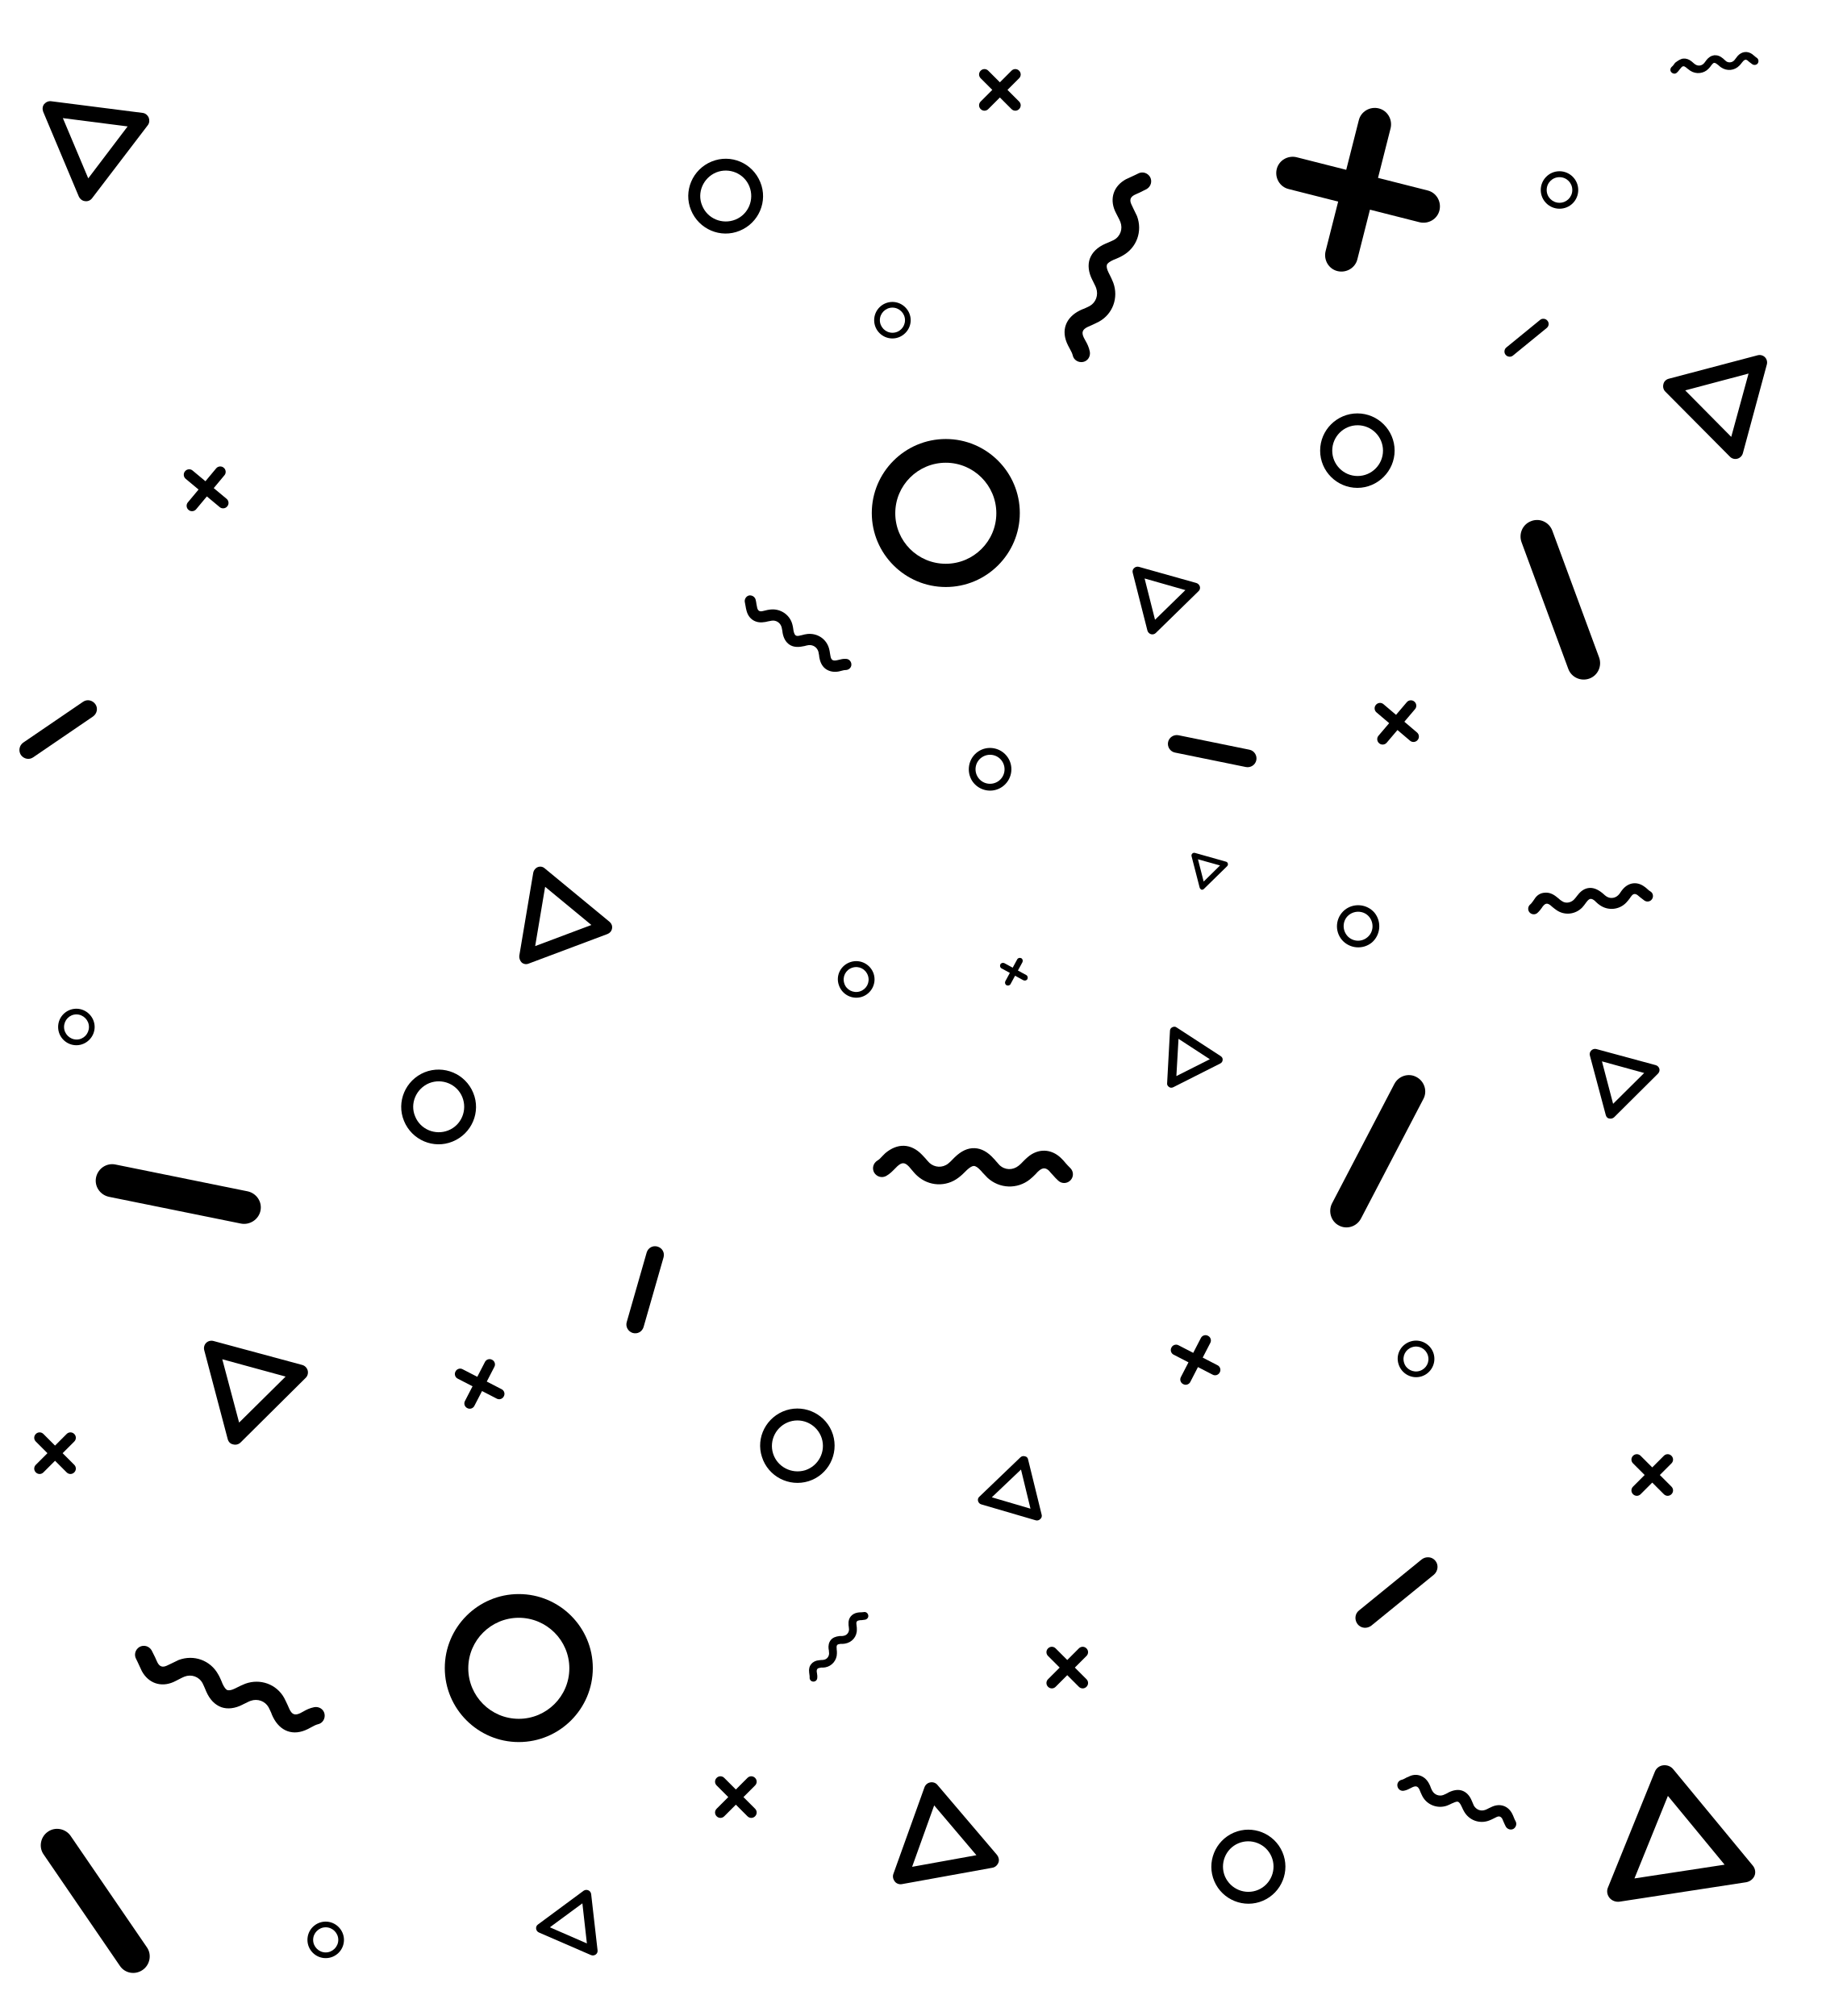
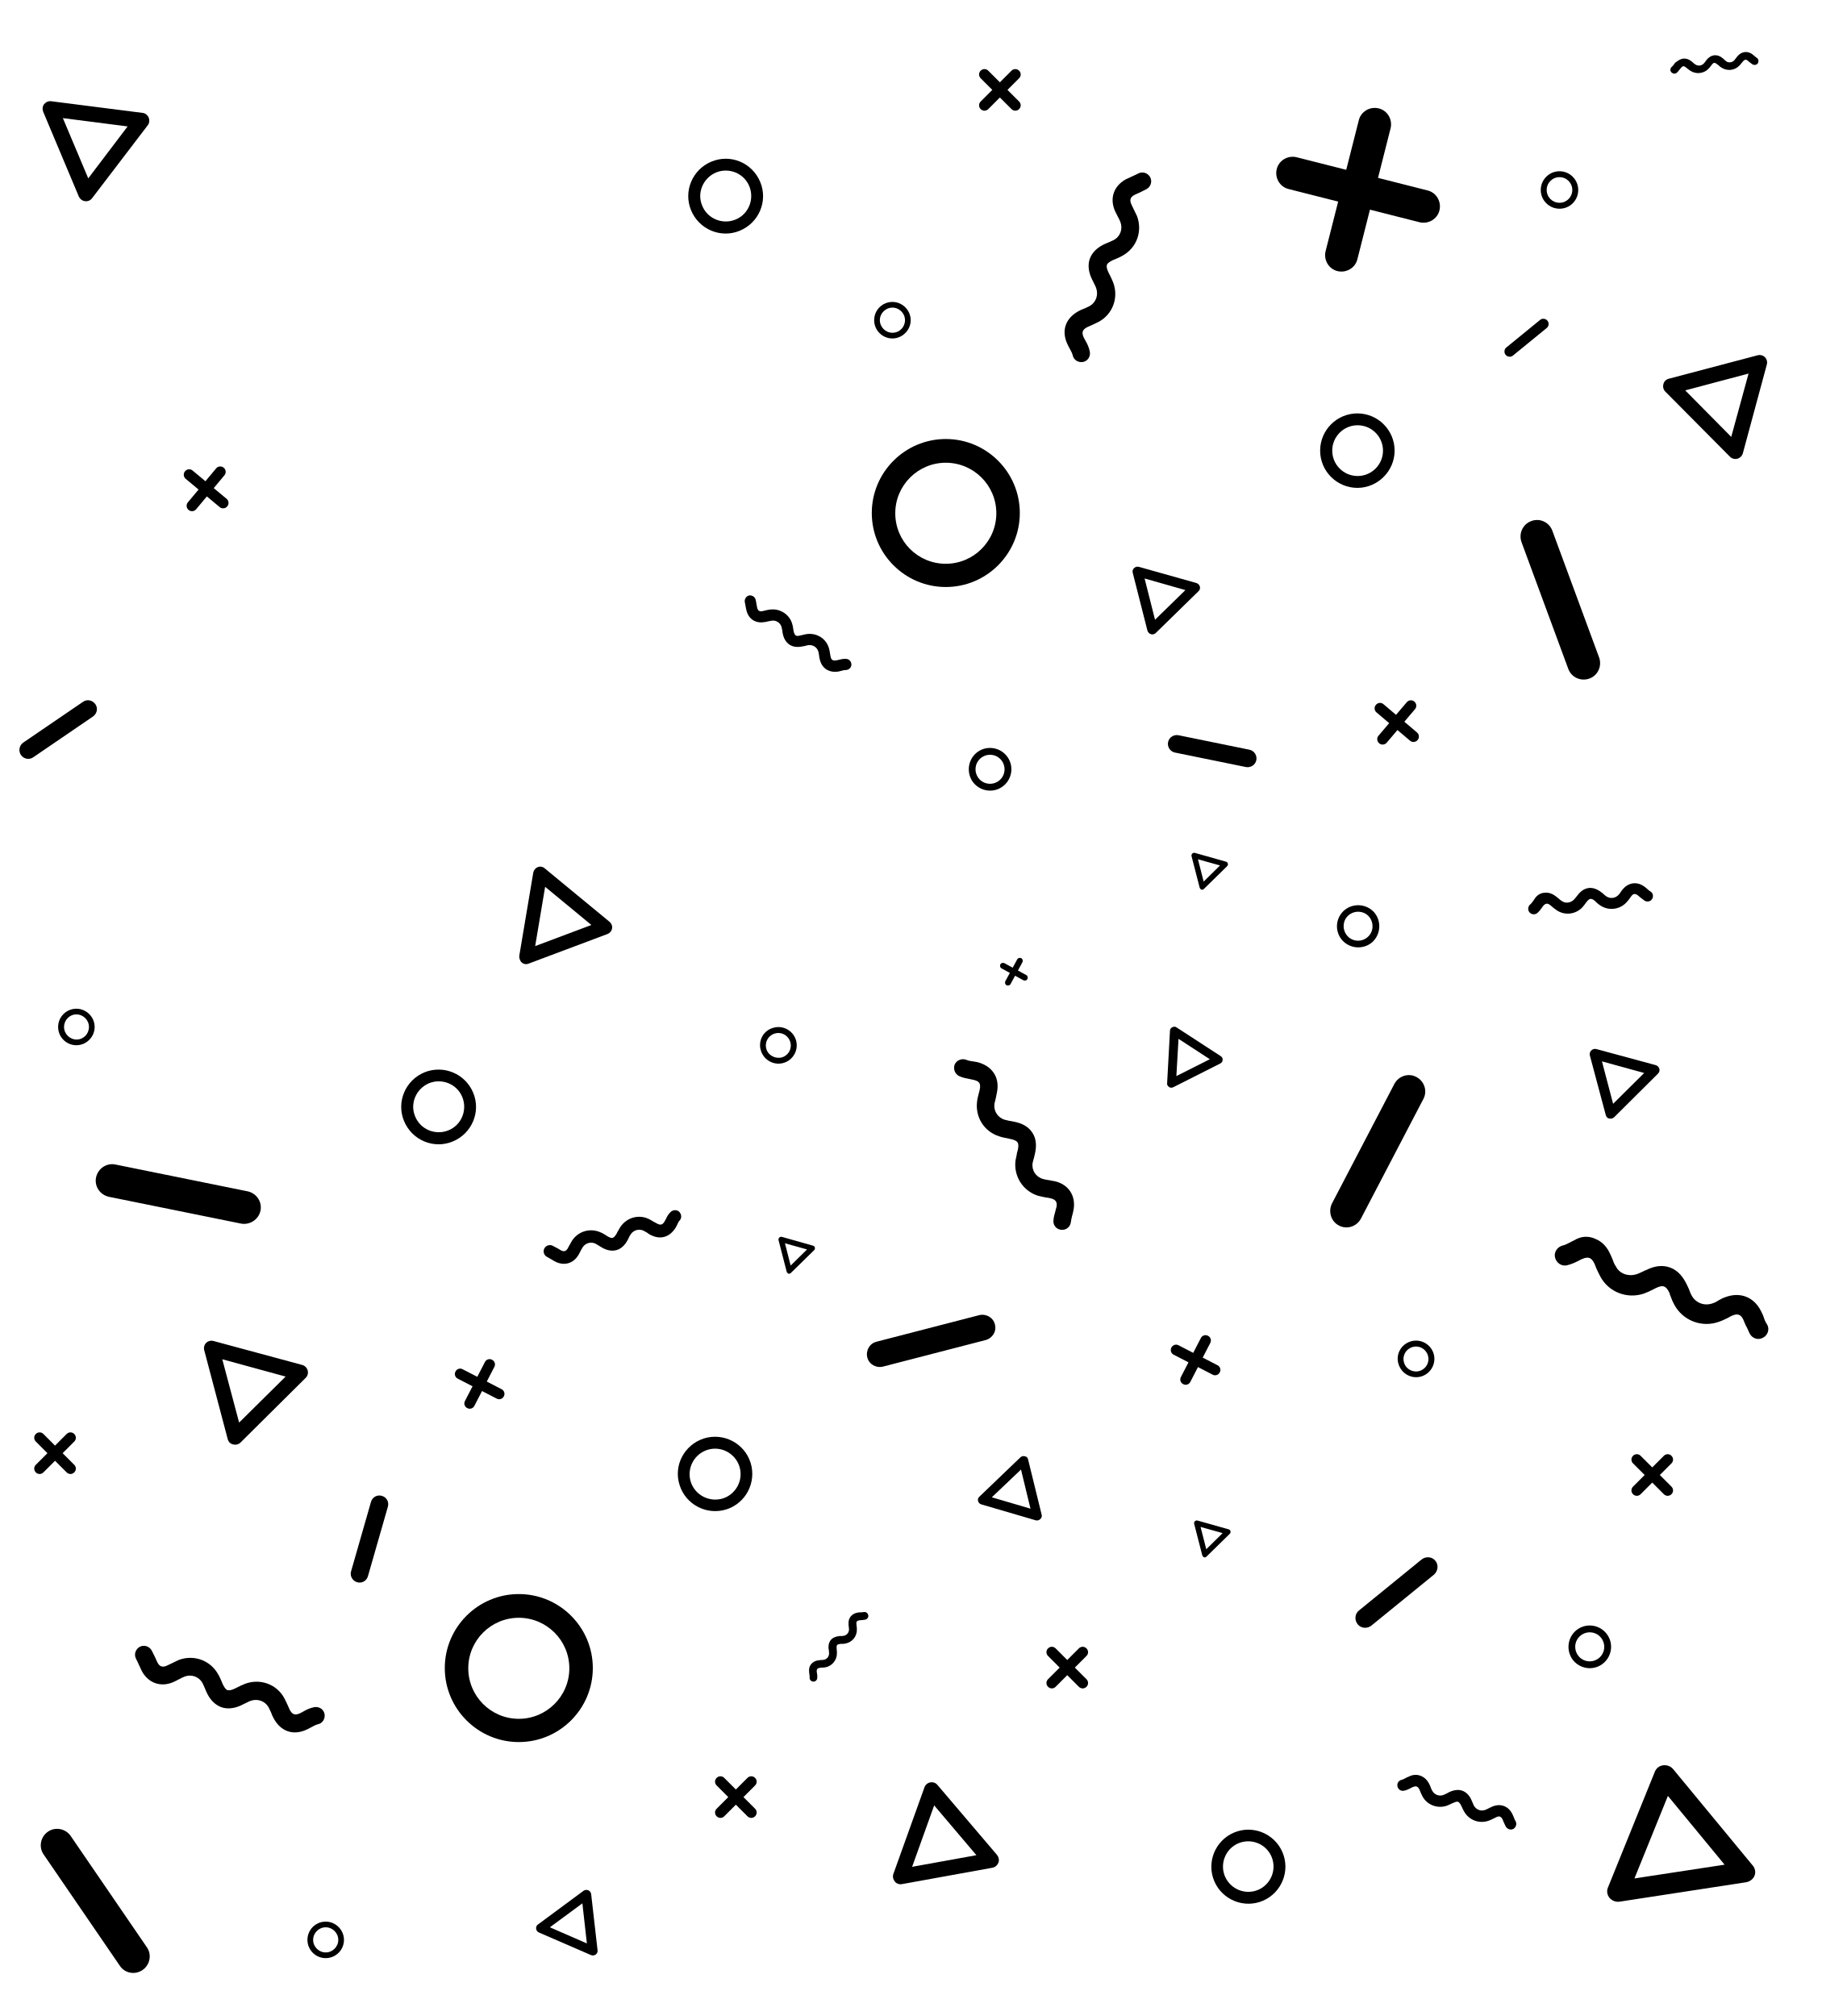
<svg xmlns="http://www.w3.org/2000/svg" version="1.1" id="Layer_1" x="0px" y="0px" viewBox="0 0 768 850" style="enable-background:new 0 0 768 850;" xml:space="preserve">
  <path d="M604.5,663.9l-26.4,21.5c-1.8,1.4-4.4,1.2-5.8-0.6l0,0c-1.4-1.8-1.2-4.4,0.6-5.8l26.4-21.5c1.8-1.4,4.4-1.2,5.8,0.6l0,0  C606.5,659.8,606.2,662.4,604.5,663.9z" />
  <path d="M736.1,793.6l-53.4,8.2c-1.6,0.2-3.2-0.4-4.2-1.6c-1-1.2-1.3-2.9-0.7-4.3l19.8-48.9c0.6-1.5,1.9-2.5,3.5-2.7  s3.2,0.4,4.2,1.6l33.6,40.7c1,1.2,1.3,2.9,0.7,4.3C739,792.3,737.7,793.3,736.1,793.6z M689,792l38-5.8l-23.9-29L689,792z" />
  <path d="M218.7,734.5c-17.2,0-31.2-14-31.2-31.2s14-31.2,31.2-31.2s31.2,14,31.2,31.2S235.9,734.5,218.7,734.5z M218.7,682.1  c-11.7,0-21.3,9.5-21.3,21.3c0,11.7,9.5,21.3,21.3,21.3c11.7,0,21.3-9.5,21.3-21.3S230.4,682.1,218.7,682.1z" />
  <path d="M577.5,88.4l20.9,5.3c3.7,0.9,7.5-1.3,8.4-5l0,0c0.9-3.7-1.3-7.5-5-8.4L580.9,75l5.3-20.9c0.9-3.7-1.3-7.5-5-8.4l0,0  c-3.7-0.9-7.5,1.3-8.4,5l-5.3,20.9l-20.9-5.3c-3.7-0.9-7.5,1.3-8.4,5l0,0c-0.9,3.7,1.3,7.5,5,8.4l20.9,5.3l-5.3,20.9  c-0.9,3.7,1.3,7.5,5,8.4l0,0c3.7,0.9,7.5-1.3,8.4-5L577.5,88.4z" />
  <g id="_x32_OyNwC.tif">
    <g>
      <path d="M121.2,729.9c-2.5-0.9-4.6-2.9-6.1-5.9c-0.3-0.6-0.6-1.3-0.8-1.9c-0.4-0.8-0.7-1.6-1.1-2.3c-1.5-2.6-4.6-3.7-7.5-2.7    c-0.9,0.3-1.7,0.8-2.6,1.2c-0.3,0.1-0.6,0.3-0.8,0.4c-3.3,1.7-6.4,2-9,1.1c-2.7-1-4.9-3.2-6.4-6.7c-0.2-0.4-0.3-0.8-0.5-1.2    c-0.3-0.8-0.7-1.5-1-2.2c-1.5-2.8-4.7-3.9-7.6-2.8c-0.8,0.3-1.5,0.7-2.3,1.1c-0.8,0.4-1.5,0.8-2.4,1.2c-5.3,2.3-10.5,0.5-13.3-4.6    c-0.5-1-0.9-1.9-1.3-2.8c-0.4-0.8-0.7-1.6-1.1-2.3c-1-1.8-0.4-4,1.4-5.1c1.8-1,4-0.4,5.1,1.4c0.6,1.1,1,2.1,1.5,3    c0.3,0.8,0.7,1.5,1,2.2c0.9,1.7,2.1,2.1,3.9,1.3c0.6-0.3,1.3-0.6,1.9-0.9c1-0.5,2-1,3.1-1.5c6.4-2.4,13.4,0.1,16.7,6.1    c0.6,1,1,2,1.4,2.9c0.1,0.3,0.3,0.7,0.4,1c0.7,1.5,1.4,2.5,2.1,2.7l0,0c0.7,0.2,1.8,0,3.2-0.7c0.3-0.1,0.5-0.3,0.8-0.4    c1-0.5,2.2-1.1,3.5-1.6c6.3-2.3,13.2,0.2,16.4,6c0.6,1.1,1,2.1,1.5,3.1c0.2,0.5,0.5,1.1,0.7,1.6c1.1,2.3,2.3,2.8,4.6,1.7    c0.4-0.2,0.8-0.4,1.3-0.7c1.2-0.7,2.6-1.4,4.5-1.8c2-0.4,4,0.8,4.4,2.8s-0.8,4-2.8,4.4c-0.8,0.2-1.6,0.6-2.5,1.1    c-0.5,0.3-1.1,0.6-1.7,0.9C126.6,730.6,123.7,730.8,121.2,729.9z" />
    </g>
  </g>
  <path d="M96,606.8l-9.9-37.5c-0.3-1.1,0-2.3,0.8-3.1s2-1.1,3.1-0.8l37.4,10.1c1.1,0.3,2,1.2,2.3,2.3s0,2.3-0.8,3.1l-27.5,27.3  c-0.8,0.8-2,1.1-3.1,0.8C97.1,608.8,96.3,607.9,96,606.8z M93.7,573.1l7.1,26.7l19.6-19.4L93.7,573.1z" />
  <path d="M313.4,757.7l4.9-4.9c0.9-0.9,0.9-2.3,0-3.2l0,0c-0.9-0.9-2.3-0.9-3.2,0l-4.9,4.9l-4.9-4.9c-0.9-0.9-2.3-0.9-3.2,0l0,0  c-0.9,0.9-0.9,2.3,0,3.2l4.9,4.9l-4.9,4.9c-0.9,0.9-0.9,2.3,0,3.2l0,0c0.9,0.9,2.3,0.9,3.2,0l4.9-4.9l4.9,4.9c0.9,0.9,2.3,0.9,3.2,0  l0,0c0.9-0.9,0.9-2.3,0-3.2L313.4,757.7z" />
  <g id="_x32_OyNwC.tif_1_">
    <g>
      <path d="M348.3,282.2c-1.4-0.9-2.4-2.5-2.8-4.5c-0.1-0.4-0.2-0.9-0.2-1.3c-0.1-0.6-0.2-1.1-0.3-1.6c-0.5-1.8-2.2-3-4.1-2.8    c-0.6,0.1-1.2,0.2-1.8,0.4c-0.2,0-0.4,0.1-0.6,0.1c-2.3,0.5-4.2,0.3-5.7-0.7s-2.5-2.7-2.9-5c0-0.3-0.1-0.5-0.1-0.8    c-0.1-0.5-0.2-1-0.3-1.5c-0.5-1.9-2.3-3.1-4.2-2.8c-0.5,0.1-1,0.2-1.6,0.3c-0.5,0.1-1.1,0.3-1.6,0.3c-3.6,0.6-6.5-1.3-7.4-4.8    c-0.2-0.7-0.3-1.3-0.4-1.9s-0.2-1.1-0.3-1.6c-0.3-1.2,0.4-2.5,1.6-2.9c1.2-0.3,2.5,0.4,2.9,1.6c0.2,0.7,0.3,1.4,0.4,2.1    c0.1,0.5,0.2,1,0.3,1.5c0.3,1.2,1,1.6,2.1,1.4c0.4-0.1,0.9-0.2,1.3-0.3c0.7-0.2,1.3-0.3,2.1-0.4c4.2-0.5,8.2,2.1,9.3,6.2    c0.2,0.7,0.3,1.3,0.4,2c0,0.2,0.1,0.5,0.1,0.7c0.2,1,0.5,1.7,0.9,2l0,0c0.4,0.3,1.1,0.3,2.1,0c0.2,0,0.4-0.1,0.5-0.1    c0.7-0.2,1.5-0.4,2.4-0.5c4.2-0.4,8,2.1,9.1,6.2c0.2,0.7,0.3,1.4,0.4,2.1c0.1,0.4,0.1,0.7,0.2,1.1c0.3,1.6,1,2,2.6,1.7    c0.3-0.1,0.6-0.1,0.9-0.2c0.9-0.2,1.8-0.5,3-0.4c1.3,0,2.3,1.1,2.3,2.4s-1.1,2.3-2.4,2.3c-0.5,0-1,0.1-1.7,0.3    c-0.4,0.1-0.7,0.2-1.2,0.3C351.5,283.5,349.7,283.1,348.3,282.2z" />
    </g>
  </g>
  <path d="M101.6,515.9l-55.7-11.3c-3.7-0.8-6.2-4.4-5.4-8.2l0,0c0.8-3.7,4.4-6.2,8.2-5.4l55.7,11.3c3.7,0.8,6.2,4.4,5.4,8.2l0,0  C109,514.2,105.3,516.6,101.6,515.9z" />
  <path d="M676.9,470.1l-6.7-25.1c-0.2-0.7,0-1.5,0.6-2.1c0.5-0.5,1.3-0.8,2.1-0.6l25.1,6.8c0.7,0.2,1.3,0.8,1.5,1.5s0,1.5-0.6,2.1  L680.5,471c-0.5,0.5-1.3,0.8-2.1,0.6C677.6,471.5,677.1,470.9,676.9,470.1z M675.3,447.5l4.7,17.9l13.1-13L675.3,447.5z" />
  <path d="M26.4,612.7l4.9-4.9c0.9-0.9,0.9-2.3,0-3.2l0,0c-0.9-0.9-2.3-0.9-3.2,0l-4.9,4.9l-4.9-4.9c-0.9-0.9-2.3-0.9-3.2,0l0,0  c-0.9,0.9-0.9,2.3,0,3.2l4.9,4.9l-4.9,4.9c-0.9,0.9-0.9,2.3,0,3.2l0,0c0.9,0.9,2.3,0.9,3.2,0l4.9-4.9l4.9,4.9c0.9,0.9,2.3,0.9,3.2,0  l0,0c0.9-0.9,0.9-2.3,0-3.2L26.4,612.7z" />
  <path d="M137.3,825.6c-4.3,0-7.7-3.5-7.7-7.7c0-4.3,3.5-7.7,7.7-7.7s7.7,3.5,7.7,7.7C145,822.2,141.5,825.6,137.3,825.6z   M137.3,812.6c-2.9,0-5.3,2.4-5.3,5.3s2.4,5.3,5.3,5.3c2.9,0,5.3-2.4,5.3-5.3S140.2,812.6,137.3,812.6z" />
  <path d="M50.5,828.8l-32.1-46.9c-2.2-3.1-1.3-7.5,1.8-9.6l0,0c3.1-2.2,7.5-1.3,9.6,1.8L61.9,821c2.2,3.1,1.3,7.5-1.8,9.6l0,0  C56.9,832.8,52.6,832,50.5,828.8z" />
  <path d="M21.7,42.7l38.4,4.9c1.1,0.1,2.1,0.9,2.6,2c0.4,1.1,0.3,2.3-0.4,3.2L38.8,83.6c-0.7,0.9-1.8,1.4-3,1.2  c-1.1-0.1-2.1-0.9-2.6-2l-15-35.7c-0.4-1.1-0.3-2.3,0.4-3.2C19.4,43,20.5,42.5,21.7,42.7z M53.8,53.3l-27.3-3.5l10.7,25.4L53.8,53.3  z" />
  <g id="_x32_OyNwC.tif_2_">
    <g>
      <path d="M449.3,137c0.9-2.5,2.9-4.6,5.9-6.1c0.6-0.3,1.3-0.6,1.9-0.8c0.8-0.4,1.6-0.7,2.3-1.1c2.6-1.5,3.7-4.6,2.7-7.5    c-0.3-0.9-0.8-1.7-1.2-2.6c-0.1-0.3-0.3-0.6-0.4-0.8c-1.7-3.3-2-6.4-1.1-9c1-2.7,3.2-4.9,6.7-6.4c0.4-0.2,0.8-0.3,1.2-0.5    c0.8-0.3,1.5-0.7,2.2-1c2.8-1.5,3.9-4.7,2.8-7.6c-0.3-0.8-0.7-1.5-1.1-2.3s-0.8-1.5-1.2-2.4c-2.3-5.3-0.5-10.5,4.6-13.3    c1-0.5,1.9-0.9,2.8-1.3c0.8-0.4,1.6-0.7,2.3-1.1c1.8-1,4-0.4,5.1,1.4c1,1.8,0.4,4-1.4,5.1c-1.1,0.6-2.1,1-3,1.5    c-0.8,0.3-1.5,0.7-2.2,1c-1.7,0.9-2.1,2.1-1.3,3.9c0.3,0.6,0.6,1.3,0.9,1.9c0.5,1,1,2,1.5,3.1c2.4,6.4-0.1,13.4-6.1,16.7    c-1,0.6-2,1-2.9,1.4c-0.3,0.1-0.7,0.3-1,0.4c-1.5,0.7-2.5,1.4-2.7,2.1l0,0c-0.2,0.7,0,1.8,0.7,3.2c0.1,0.3,0.3,0.5,0.4,0.8    c0.5,1,1.1,2.2,1.6,3.5c2.3,6.3-0.2,13.2-6,16.4c-1.1,0.6-2.1,1-3.1,1.5c-0.5,0.2-1.1,0.5-1.6,0.7c-2.3,1.1-2.8,2.3-1.7,4.6    c0.2,0.4,0.4,0.8,0.7,1.3c0.7,1.2,1.4,2.6,1.8,4.5c0.4,2-0.8,4-2.8,4.4s-4-0.8-4.4-2.8c-0.2-0.8-0.6-1.6-1.1-2.5    c-0.3-0.5-0.6-1.1-0.9-1.7C448.6,142.4,448.4,139.5,449.3,137z" />
    </g>
  </g>
  <path d="M703.4,159.7l37.5-9.9c1.1-0.3,2.3,0,3.1,0.8s1.1,2,0.8,3.1l-10.1,37.4c-0.3,1.1-1.2,2-2.3,2.3s-2.3,0-3.1-0.8L702,165.1  c-0.8-0.8-1.1-2-0.8-3.1C701.4,160.9,702.3,160,703.4,159.7z M737.1,157.5l-26.7,7.1l19.4,19.6L737.1,157.5z" />
  <path d="M696.5,625.1l4.9,4.9c0.9,0.9,2.3,0.9,3.2,0l0,0c0.9-0.9,0.9-2.3,0-3.2l-4.9-4.9l4.9-4.9c0.9-0.9,0.9-2.3,0-3.2l0,0  c-0.9-0.9-2.3-0.9-3.2,0l-4.9,4.9l-4.9-4.9c-0.9-0.9-2.3-0.9-3.2,0l0,0c-0.9,0.9-0.9,2.3,0,3.2l4.9,4.9l-4.9,4.9  c-0.9,0.9-0.9,2.3,0,3.2l0,0c0.9,0.9,2.3,0.9,3.2,0L696.5,625.1z" />
  <path d="M556.5,190c0-8.7,7.1-15.7,15.7-15.7c8.7,0,15.7,7.1,15.7,15.7s-7.1,15.7-15.7,15.7S556.5,198.7,556.5,190z M583,190  c0-5.9-4.8-10.7-10.7-10.7s-10.7,4.8-10.7,10.7s4.8,10.7,10.7,10.7S583,195.9,583,190z" />
  <path d="M421.5,41.1l4.9,4.9c0.9,0.9,2.3,0.9,3.2,0l0,0c0.9-0.9,0.9-2.3,0-3.2l-4.9-4.9l4.9-4.9c0.9-0.9,0.9-2.3,0-3.2l0,0  c-0.9-0.9-2.3-0.9-3.2,0l-4.9,4.9l-4.9-4.9c-0.9-0.9-2.3-0.9-3.2,0l0,0c-0.9,0.9-0.9,2.3,0,3.2l4.9,4.9l-4.9,4.9  c-0.9,0.9-0.9,2.3,0,3.2l0,0c0.9,0.9,2.3,0.9,3.2,0L421.5,41.1z" />
  <path d="M368.5,135c0-4.3,3.5-7.7,7.7-7.7s7.7,3.5,7.7,7.7s-3.5,7.7-7.7,7.7S368.5,139.3,368.5,135z M381.5,135  c0-2.9-2.4-5.3-5.3-5.3s-5.3,2.4-5.3,5.3c0,2.9,2.4,5.3,5.3,5.3C379.2,140.3,381.5,137.9,381.5,135z" />
  <path d="M654.4,223.8l19.7,53.4c1.3,3.6-0.5,7.6-4.1,8.9l0,0c-3.6,1.3-7.6-0.5-8.9-4.1l-19.7-53.4c-1.3-3.6,0.5-7.6,4.1-8.9l0,0  C649.1,218.3,653.1,220.2,654.4,223.8z" />
  <g id="_x32_OyNwC.tif_3_">
    <g>
      <path d="M651.1,376.4c1.7-0.2,3.4,0.4,5,1.7c0.4,0.3,0.7,0.6,1,0.8c0.4,0.4,0.8,0.7,1.3,1c1.5,1.1,3.6,0.8,5-0.5    c0.4-0.4,0.8-0.9,1.2-1.4c0.1-0.2,0.2-0.3,0.4-0.5c1.4-1.9,3-2.9,4.8-3.1s3.6,0.5,5.5,2c0.2,0.2,0.4,0.3,0.6,0.5    c0.4,0.4,0.8,0.7,1.2,1c1.6,1.1,3.7,0.9,5.1-0.5c0.4-0.4,0.7-0.8,1-1.3c0.3-0.4,0.6-0.9,1-1.3c2.4-2.7,5.8-3.2,8.8-1.1    c0.6,0.4,1.1,0.8,1.5,1.2c0.4,0.4,0.8,0.7,1.3,1c1.1,0.7,1.3,2.2,0.6,3.2c-0.7,1.1-2.2,1.3-3.2,0.6c-0.6-0.4-1.1-0.9-1.7-1.3    c-0.4-0.3-0.8-0.7-1.2-1c-1-0.7-1.8-0.6-2.5,0.3c-0.3,0.3-0.5,0.7-0.8,1.1c-0.4,0.5-0.8,1.1-1.4,1.7c-2.9,3.1-7.6,3.6-11.1,1.2    c-0.6-0.4-1.1-0.8-1.6-1.3c-0.2-0.2-0.4-0.3-0.5-0.5c-0.8-0.7-1.5-1-2-0.9l0,0c-0.5,0.1-1,0.5-1.6,1.3c-0.1,0.1-0.2,0.3-0.3,0.4    c-0.4,0.6-0.9,1.2-1.5,1.9c-2.9,3-7.5,3.5-10.9,1.1c-0.6-0.4-1.2-0.9-1.7-1.3c-0.3-0.2-0.5-0.5-0.8-0.7c-1.3-1-2.1-0.9-3.1,0.3    c-0.2,0.2-0.4,0.5-0.5,0.7c-0.5,0.7-1.1,1.5-2,2.3c-1,0.8-2.5,0.6-3.3-0.4s-0.6-2.5,0.4-3.3c0.4-0.3,0.7-0.8,1.1-1.3    c0.2-0.3,0.4-0.6,0.7-1C647.9,377.4,649.4,376.5,651.1,376.4z" />
    </g>
  </g>
  <path d="M505.2,249.3l-18,17.6c-0.5,0.5-1.3,0.7-2,0.5s-1.3-0.8-1.5-1.5l-6.2-24.4c-0.2-0.7,0-1.5,0.6-2c0.5-0.5,1.3-0.7,2-0.5  l24.2,6.8c0.7,0.2,1.3,0.8,1.5,1.5C506,248,505.8,248.8,505.2,249.3z M486.9,261.3l12.8-12.5l-17.2-4.9L486.9,261.3z" />
  <path d="M446.7,703.1l-4.9,4.9c-0.9,0.9-0.9,2.3,0,3.2l0,0c0.9,0.9,2.3,0.9,3.2,0l4.9-4.9l4.9,4.9c0.9,0.9,2.3,0.9,3.2,0l0,0  c0.9-0.9,0.9-2.3,0-3.2l-4.9-4.9l4.9-4.9c0.9-0.9,0.9-2.3,0-3.2l0,0c-0.9-0.9-2.3-0.9-3.2,0l-4.9,4.9L445,695  c-0.9-0.9-2.3-0.9-3.2,0l0,0c-0.9,0.9-0.9,2.3,0,3.2L446.7,703.1z" />
  <path d="M398.7,247.5c-17.2,0-31.2-14-31.2-31.2s14-31.2,31.2-31.2s31.2,14,31.2,31.2S415.9,247.5,398.7,247.5z M398.7,195.1  c-11.7,0-21.3,9.5-21.3,21.3s9.5,21.3,21.3,21.3c11.7,0,21.3-9.5,21.3-21.3S410.4,195.1,398.7,195.1z" />
  <path d="M218.9,403l5.9-35.1c0.2-1,0.9-1.9,1.9-2.3s2.1-0.2,2.9,0.5l27.4,22.6c0.8,0.7,1.2,1.7,1,2.8s-0.9,1.9-1.9,2.3l-33.3,12.5  c-1,0.4-2.1,0.2-2.9-0.5C219.2,405.1,218.8,404,218.9,403z M229.8,373.9l-4.2,25l23.7-8.9L229.8,373.9z" />
  <path d="M24.5,433c0-4.3,3.5-7.7,7.7-7.7s7.7,3.5,7.7,7.7s-3.5,7.7-7.7,7.7S24.5,437.3,24.5,433z M37.5,433c0-2.9-2.4-5.3-5.3-5.3  S27,430.1,27,433s2.4,5.3,5.3,5.3S37.5,435.9,37.5,433z" />
  <g id="_x32_OyNwC.tif_4_">
    <g>
      <path d="M598.8,748.7c1.6,0.6,2.9,1.8,3.8,3.7c0.2,0.4,0.4,0.8,0.5,1.2c0.2,0.5,0.4,1,0.7,1.5c0.9,1.6,2.9,2.4,4.7,1.7    c0.5-0.2,1.1-0.5,1.7-0.8c0.2-0.1,0.3-0.2,0.5-0.3c2.1-1,4-1.3,5.7-0.7s3.1,2,4,4.2c0.1,0.2,0.2,0.5,0.3,0.7    c0.2,0.5,0.4,1,0.6,1.4c1,1.7,2.9,2.5,4.8,1.8c0.5-0.2,1-0.4,1.5-0.7c0.5-0.2,1-0.5,1.5-0.7c3.3-1.4,6.6-0.3,8.3,2.9    c0.3,0.6,0.6,1.2,0.8,1.8c0.2,0.5,0.4,1,0.7,1.5c0.6,1.1,0.2,2.5-0.9,3.2c-1.1,0.6-2.5,0.2-3.2-0.9c-0.4-0.7-0.6-1.3-0.9-1.9    c-0.2-0.5-0.4-1-0.6-1.4c-0.6-1-1.3-1.3-2.4-0.8c-0.4,0.2-0.8,0.4-1.2,0.6c-0.6,0.3-1.2,0.6-2,0.9c-4,1.5-8.4-0.1-10.5-3.8    c-0.4-0.6-0.6-1.2-0.9-1.8c-0.1-0.2-0.2-0.4-0.3-0.6c-0.4-0.9-0.9-1.5-1.3-1.7l0,0c-0.4-0.2-1.1,0-2,0.4c-0.2,0.1-0.3,0.2-0.5,0.2    c-0.6,0.3-1.4,0.7-2.2,1c-3.9,1.4-8.3-0.2-10.3-3.8c-0.4-0.7-0.6-1.3-0.9-1.9c-0.1-0.3-0.3-0.7-0.4-1c-0.7-1.5-1.5-1.7-2.9-1.1    c-0.3,0.1-0.5,0.3-0.8,0.4c-0.8,0.4-1.7,0.9-2.8,1.1c-1.3,0.3-2.5-0.5-2.8-1.8s0.5-2.5,1.8-2.8c0.5-0.1,1-0.4,1.6-0.7    c0.3-0.2,0.7-0.4,1.1-0.5C595.4,748.2,597.2,748.1,598.8,748.7z" />
    </g>
  </g>
  <path d="M561.5,507.4l26.3-50.4c1.8-3.4,6-4.7,9.3-2.9l0,0c3.4,1.8,4.7,6,2.9,9.3l-26.3,50.4c-1.8,3.4-6,4.7-9.3,2.9l0,0  C561.1,515,559.8,510.8,561.5,507.4z" />
  <path d="M520.1,772.7c7.9-3.4,17.1,0.3,20.5,8.2s-0.3,17.1-8.2,20.5s-17.1-0.3-20.5-8.2C508.5,785.3,512.2,776.1,520.1,772.7z   M530.4,796.8c5.4-2.3,7.9-8.6,5.6-14c-2.3-5.4-8.6-7.9-14-5.6c-5.4,2.3-7.9,8.6-5.6,14C518.8,796.6,525,799.1,530.4,796.8z" />
  <path d="M433.4,615.4l5.7,23.2c0.2,0.7,0,1.4-0.6,1.9c-0.5,0.5-1.2,0.7-1.9,0.5l-22.9-6.7c-0.7-0.2-1.2-0.7-1.4-1.4  c-0.2-0.7,0-1.4,0.6-1.9l17.2-16.5c0.5-0.5,1.2-0.7,1.9-0.5C432.8,614.1,433.3,614.7,433.4,615.4z M434.4,636.1l-4-16.5l-12.3,11.7  L434.4,636.1z" />
  <path d="M87.2,209.3l5.4,4.5c0.9,0.8,2.4,0.7,3.2-0.3l0,0c0.8-0.9,0.7-2.4-0.3-3.2l-5.4-4.5l4.5-5.4c0.8-0.9,0.7-2.4-0.3-3.2l0,0  c-0.9-0.8-2.4-0.7-3.2,0.3l-4.5,5.4l-5.4-4.5c-0.9-0.8-2.4-0.7-3.2,0.3l0,0c-0.8,0.9-0.7,2.4,0.3,3.2l5.4,4.5l-4.5,5.4  c-0.8,0.9-0.7,2.4,0.3,3.2l0,0c0.9,0.8,2.4,0.7,3.2-0.3L87.2,209.3z" />
  <g id="_x32_OyNwC.tif_5_">
    <g>
-       <path d="M381.1,483.1c2.7,0.1,5.3,1.4,7.6,3.8c0.5,0.5,0.9,1,1.4,1.5c0.6,0.7,1.1,1.3,1.7,1.9c2.2,2,5.5,2.2,7.9,0.3    c0.7-0.6,1.4-1.2,2.1-2c0.2-0.2,0.4-0.4,0.7-0.7c2.7-2.6,5.4-3.9,8.3-3.8s5.6,1.6,8.1,4.4c0.3,0.3,0.6,0.6,0.8,0.9    c0.6,0.6,1.1,1.3,1.6,1.8c2.3,2.2,5.6,2.3,8.1,0.3c0.6-0.5,1.3-1.1,1.9-1.8c0.6-0.6,1.2-1.2,1.9-1.8c4.4-3.8,9.9-3.6,14,0.3    c0.8,0.8,1.5,1.5,2.1,2.3c0.6,0.7,1.2,1.3,1.8,1.9c1.5,1.4,1.6,3.7,0.2,5.2s-3.7,1.6-5.2,0.2c-0.9-0.8-1.6-1.6-2.3-2.4    c-0.6-0.6-1.1-1.2-1.6-1.8c-1.4-1.3-2.6-1.3-4.1-0.1c-0.5,0.4-1,0.9-1.5,1.5c-0.8,0.8-1.6,1.6-2.5,2.3c-5.3,4.2-12.8,3.9-17.8-0.7    c-0.8-0.8-1.5-1.6-2.2-2.3c-0.2-0.3-0.5-0.6-0.7-0.8c-1.1-1.2-2.1-1.9-2.9-1.9l0,0c-0.7,0-1.7,0.6-2.9,1.7    c-0.2,0.2-0.4,0.4-0.6,0.6c-0.8,0.8-1.7,1.7-2.9,2.6c-5.3,4.1-12.6,3.7-17.5-0.8c-0.9-0.8-1.6-1.7-2.3-2.5    c-0.4-0.5-0.8-0.9-1.1-1.3c-1.8-1.9-3-1.9-4.9-0.2c-0.3,0.3-0.7,0.7-1,1c-1,1-2.1,2.2-3.7,3.1c-1.8,1-4,0.4-5.1-1.4    c-1-1.8-0.4-4,1.4-5.1c0.7-0.4,1.3-1,2-1.8c0.4-0.4,0.9-0.9,1.3-1.3C375.7,484.1,378.4,483,381.1,483.1z" />
+       <path d="M419,452.5c1.5,2.3,1.9,5.2,1.2,8.4c-0.1,0.7-0.3,1.3-0.4,2c-0.2,0.9-0.4,1.6-0.6,2.5c-0.4,2.9,1.3,5.8,4.3,6.7    c0.9,0.2,1.8,0.5,2.8,0.6c0.3,0.1,0.6,0.1,1,0.2c3.7,0.7,6.3,2.2,7.9,4.7c1.6,2.4,1.9,5.5,1,9.2c-0.1,0.4-0.2,0.8-0.3,1.2    c-0.2,0.8-0.4,1.6-0.6,2.3c-0.5,3.1,1.3,5.9,4.4,6.8c0.8,0.2,1.6,0.4,2.6,0.5c0.8,0.2,1.7,0.3,2.6,0.5c5.6,1.4,8.6,6.1,7.7,11.7    c-0.2,1.1-0.4,2.1-0.7,3c-0.2,0.9-0.4,1.7-0.5,2.6c-0.3,2-2.1,3.4-4.2,3.1s-3.4-2.1-3.1-4.2c0.1-1.2,0.4-2.2,0.7-3.3    c0.2-0.8,0.4-1.6,0.6-2.3c0.3-1.9-0.4-2.9-2.3-3.4c-0.6-0.2-1.3-0.3-2.1-0.4c-1.1-0.2-2.2-0.4-3.3-0.7c-6.5-2-10.5-8.3-9.6-15    c0.2-1.1,0.5-2.1,0.6-3.1c0.1-0.3,0.2-0.8,0.3-1c0.4-1.6,0.4-2.8-0.1-3.5l0,0c-0.4-0.6-1.5-1.1-3.1-1.4c-0.3-0.1-0.6-0.1-0.8-0.2    c-1.1-0.2-2.4-0.4-3.8-0.9c-6.4-2-10.2-8.2-9.3-14.8c0.1-1.2,0.5-2.3,0.7-3.3c0.2-0.6,0.3-1.2,0.4-1.6c0.5-2.6-0.1-3.5-2.6-4.1    c-0.4-0.1-1-0.2-1.4-0.3c-1.4-0.3-3-0.5-4.7-1.3c-1.8-0.9-2.6-3.1-1.8-5c0.9-1.8,3.1-2.6,5-1.8c0.7,0.3,1.6,0.5,2.6,0.6    c0.6,0.1,1.3,0.2,1.8,0.3C415.1,448.6,417.5,450.2,419,452.5z" />
    </g>
  </g>
  <path d="M199.2,584.5l-3.2,6.2c-0.6,1.1-0.1,2.5,1,3l0,0c1.1,0.6,2.5,0.1,3-1l3.2-6.2l6.2,3.2c1.1,0.6,2.5,0.1,3-1l0,0  c0.6-1.1,0.1-2.5-1-3l-6.2-3.2l3.2-6.2c0.6-1.1,0.1-2.5-1-3l0,0c-1.1-0.6-2.5-0.1-3,1l-3.2,6.2l-6.2-3.2c-1.1-0.6-2.5-0.1-3,1l0,0  c-0.6,1.1-0.1,2.5,1,3L199.2,584.5z" />
-   <path d="M331.4,594.6c8.3-2.6,17.1,2,19.7,10.2c2.6,8.3-2,17.1-10.2,19.7c-8.3,2.6-17.1-2-19.7-10.2  C318.5,606.1,323.1,597.3,331.4,594.6z M339.4,619.9c5.6-1.8,8.8-7.8,7-13.5c-1.8-5.6-7.8-8.8-13.5-7c-5.6,1.8-8.8,7.8-7,13.5  C327.7,618.5,333.7,621.6,339.4,619.9z" />
+   <path d="M296.7,606.5c8.3-2.6,17.1,2,19.7,10.2c2.6,8.3-2,17.1-10.2,19.7c-8.3,2.6-17.1-2-19.7-10.2  C283.8,618,288.4,609.2,296.7,606.5z M304.7,631.8c5.6-1.8,8.8-7.8,7-13.5c-1.8-5.6-7.8-8.8-13.5-7c-5.6,1.8-8.8,7.8-7,13.5  C293,630.4,299,633.5,304.7,631.8z" />
  <path d="M501,574.4l-3.2,6.2c-0.6,1.1-0.1,2.5,1,3l0,0c1.1,0.6,2.5,0.1,3-1l3.2-6.2l6.2,3.2c1.1,0.6,2.5,0.1,3-1l0,0  c0.6-1.1,0.1-2.5-1-3l-6.2-3.2l3.2-6.2c0.6-1.1,0.1-2.5-1-3l0,0c-1.1-0.6-2.5-0.1-3,1l-3.2,6.2l-6.2-3.2c-1.1-0.6-2.5-0.1-3,1l0,0  c-0.6,1.1-0.1,2.5,1,3L501,574.4z" />
-   <path d="M358.6,405.6c4.1-1.3,8.4,1,9.7,5c1.3,4.1-1,8.4-5,9.7c-4.1,1.3-8.4-1-9.7-5C352.2,411.2,354.5,406.9,358.6,405.6z   M362.5,418c2.8-0.9,4.3-3.8,3.4-6.6c-0.9-2.8-3.8-4.3-6.6-3.4c-2.8,0.9-4.3,3.8-3.4,6.6C356.7,417.3,359.7,418.9,362.5,418z" />
+   <path d="M325.8,433.4c4.1-1.3,8.4,1,9.7,5c1.3,4.1-1,8.4-5,9.7c-4.1,1.3-8.4-1-9.7-5C319.4,439,321.7,434.6,325.8,433.4z   M329.7,445.8c2.8-0.9,4.3-3.8,3.4-6.6c-0.9-2.8-3.8-4.3-6.6-3.4c-2.8,0.9-4.3,3.8-3.4,6.6C323.9,445,326.9,446.6,329.7,445.8z" />
  <path d="M418.3,787.5l-38.1,6.9c-1.1,0.2-2.3-0.2-3-1.1c-0.7-0.9-1-2.1-0.6-3.2l13.1-36.5c0.4-1.1,1.3-1.9,2.5-2.1  c1.1-0.2,2.3,0.2,3,1.1l25.1,29.5c0.7,0.9,1,2.1,0.6,3.2C420.4,786.5,419.5,787.3,418.3,787.5z M384.5,787.1l27.1-4.9l-17.8-21  L384.5,787.1z" />
  <path d="M594.6,565.6c4.1-1.3,8.4,1,9.7,5c1.3,4.1-1,8.4-5,9.7c-4.1,1.3-8.4-1-9.7-5C588.2,571.2,590.5,566.9,594.6,565.6z   M598.5,578c2.8-0.9,4.3-3.8,3.4-6.6c-0.9-2.8-3.8-4.3-6.6-3.4c-2.8,0.9-4.3,3.8-3.4,6.6C592.7,577.3,595.7,578.9,598.5,578z" />
  <path d="M588.5,301.4l-5.3-4.5c-0.9-0.8-2.4-0.7-3.2,0.3l0,0c-0.8,0.9-0.7,2.4,0.3,3.2l5.3,4.5l-4.5,5.3c-0.8,0.9-0.7,2.4,0.3,3.2  l0,0c0.9,0.8,2.4,0.7,3.2-0.3l4.5-5.3l5.3,4.5c0.9,0.8,2.4,0.7,3.2-0.3l0,0c0.8-0.9,0.7-2.4-0.3-3.2l-5.3-4.5l4.5-5.3  c0.8-0.9,0.7-2.4-0.3-3.2l0,0c-0.9-0.8-2.4-0.7-3.2,0.3L588.5,301.4z" />
  <path d="M226.8,811.4l19.2-14.2c0.6-0.4,1.3-0.5,2-0.2s1.1,0.9,1.2,1.6l2.7,23.7c0.1,0.7-0.2,1.4-0.8,1.8s-1.3,0.5-2,0.2l-21.9-9.5  c-0.7-0.3-1.1-0.9-1.2-1.6C225.9,812.5,226.2,811.8,226.8,811.4z M245.5,802.5l-13.7,10.1l15.6,6.8L245.5,802.5z" />
  <path d="M199.5,460.8c3.3,8-0.6,17.2-8.7,20.5c-8,3.3-17.2-0.6-20.5-8.7c-3.3-8,0.6-17.2,8.7-20.5  C187,448.9,196.2,452.7,199.5,460.8z M175,470.7c2.2,5.5,8.5,8.1,14,5.9s8.1-8.5,5.9-14s-8.5-8.1-14-5.9  C175.4,459,172.7,465.3,175,470.7z" />
  <g id="_x32_OyNwC.tif_6_">
    <g>
      <path d="M709.6,24.7c1.2-0.1,2.4,0.3,3.5,1.2c0.2,0.2,0.5,0.4,0.7,0.6c0.3,0.3,0.6,0.5,0.9,0.7c1.1,0.7,2.5,0.6,3.5-0.4    c0.3-0.3,0.5-0.6,0.8-1c0.1-0.1,0.2-0.2,0.2-0.3c1-1.3,2.1-2,3.4-2.2c1.3-0.1,2.5,0.3,3.8,1.4c0.1,0.1,0.3,0.2,0.4,0.4    c0.3,0.2,0.6,0.5,0.8,0.7c1.1,0.8,2.6,0.6,3.5-0.4c0.2-0.3,0.5-0.6,0.7-0.9s0.5-0.6,0.7-0.9c1.7-1.9,4.1-2.2,6.1-0.8    c0.4,0.3,0.7,0.6,1.1,0.9c0.3,0.3,0.6,0.5,0.9,0.7c0.7,0.5,0.9,1.5,0.4,2.3c-0.5,0.7-1.5,0.9-2.3,0.4c-0.4-0.3-0.8-0.6-1.2-0.9    c-0.3-0.2-0.6-0.5-0.8-0.7c-0.7-0.5-1.2-0.4-1.8,0.2c-0.2,0.2-0.4,0.5-0.6,0.7c-0.3,0.4-0.6,0.8-1,1.2c-2.1,2.2-5.3,2.5-7.8,0.8    c-0.4-0.3-0.8-0.6-1.1-0.9c-0.1-0.1-0.2-0.2-0.4-0.3c-0.6-0.5-1-0.7-1.4-0.7l0,0c-0.3,0-0.7,0.4-1.1,0.9c-0.1,0.1-0.2,0.2-0.2,0.3    c-0.3,0.4-0.7,0.9-1.1,1.3c-2,2.1-5.3,2.4-7.7,0.8c-0.4-0.3-0.8-0.6-1.2-0.9c-0.2-0.2-0.4-0.3-0.6-0.5c-0.9-0.7-1.4-0.6-2.1,0.2    c-0.1,0.2-0.2,0.3-0.4,0.5c-0.4,0.5-0.8,1.1-1.4,1.6c-0.7,0.6-1.7,0.4-2.3-0.3c-0.6-0.7-0.4-1.7,0.3-2.3c0.3-0.2,0.5-0.5,0.8-0.9    c0.2-0.2,0.3-0.4,0.5-0.7C707.4,25.5,708.5,24.8,709.6,24.7z" />
    </g>
  </g>
  <path d="M649.5,80.1c0-4.3,3.5-7.9,7.9-7.9c4.3,0,7.9,3.5,7.9,7.9s-3.5,7.9-7.9,7.9C653.1,88,649.5,84.5,649.5,80.1z M662.8,80.1  c0-3-2.4-5.4-5.4-5.4s-5.4,2.4-5.4,5.4s2.4,5.4,5.4,5.4C660.4,85.5,662.8,83.1,662.8,80.1z" />
  <path d="M320.5,76.8c3.3,8-0.6,17.2-8.7,20.5c-8,3.3-17.2-0.6-20.5-8.7c-3.3-8,0.6-17.2,8.7-20.5S317.2,68.7,320.5,76.8z M296,86.7  c2.2,5.5,8.5,8.1,14,5.9s8.1-8.5,5.9-14s-8.5-8.1-14-5.9C296.4,75,293.7,81.3,296,86.7z" />
  <path d="M429.1,409.2l1.9-3.5c0.3-0.6,0.1-1.4-0.5-1.7l0,0c-0.6-0.3-1.4-0.1-1.7,0.5l-1.9,3.5l-3.5-1.9c-0.6-0.3-1.4-0.1-1.7,0.5  l0,0c-0.3,0.6-0.1,1.4,0.5,1.7l3.5,1.9l-1.9,3.5c-0.3,0.6-0.1,1.4,0.5,1.7l0,0c0.6,0.3,1.4,0.1,1.7-0.5l1.9-3.5l3.5,1.9  c0.6,0.3,1.4,0.1,1.7-0.5l0,0c0.3-0.6,0.1-1.4-0.5-1.7L429.1,409.2z" />
  <path d="M566.8,383.7c3.8-3.1,9.4-2.6,12.6,1.1c3.1,3.8,2.6,9.4-1.1,12.6c-3.8,3.1-9.4,2.6-12.6-1.1  C562.5,392.5,563,386.9,566.8,383.7z M576.4,395.2c2.6-2.1,2.9-6,0.8-8.6s-6-2.9-8.6-0.8s-2.9,6-0.8,8.6S573.8,397.4,576.4,395.2z" />
  <path d="M505.7,374.2l-3.4-13.2c-0.1-0.4,0-0.8,0.3-1.1c0.3-0.3,0.7-0.4,1.1-0.3l13.1,3.7c0.4,0.1,0.7,0.4,0.8,0.8s0,0.8-0.3,1.1  l-9.8,9.6c-0.3,0.3-0.7,0.4-1.1,0.3C506.1,374.9,505.8,374.6,505.7,374.2z M505,362.3l2.4,9.4l6.9-6.8L505,362.3z" />
  <path d="M412.3,316.9c4.1-2.8,9.7-1.7,12.5,2.4s1.7,9.7-2.4,12.5s-9.7,1.7-12.5-2.4C407.2,325.3,408.2,319.7,412.3,316.9z   M420.8,329.4c2.8-1.9,3.5-5.7,1.6-8.5s-5.7-3.5-8.5-1.6s-3.5,5.7-1.6,8.5S418,331.3,420.8,329.4z" />
  <path d="M514.4,448.4l-19.8,10c-0.6,0.3-1.3,0.3-1.8-0.1c-0.6-0.4-0.9-1-0.8-1.6l1.2-22.1c0-0.7,0.4-1.2,1-1.5s1.3-0.3,1.8,0.1  l18.6,12.1c0.6,0.4,0.9,1,0.8,1.6C515.4,447.5,515,448.1,514.4,448.4z M495.9,453.7l14.1-7.1l-13.2-8.6L495.9,453.7z" />
  <path d="M525.2,323.4l-29.9-6.1c-2-0.4-3.3-2.4-2.9-4.4l0,0c0.4-2,2.4-3.3,4.4-2.9l29.9,6.1c2,0.4,3.3,2.4,2.9,4.4l0,0  C529.2,322.5,527.2,323.8,525.2,323.4z" />
  <path d="M652,138.3l-14.2,11.6c-0.9,0.8-2.4,0.6-3.1-0.3l0,0c-0.8-0.9-0.6-2.4,0.3-3.1l14.2-11.6c0.9-0.8,2.4-0.6,3.1,0.3l0,0  C653.1,136.1,653,137.5,652,138.3z" />
  <path d="M9.8,313.1L35,295.9c1.7-1.2,4-0.7,5.2,1l0,0c1.2,1.7,0.7,4-1,5.2L14,319.3c-1.7,1.2-4,0.7-5.2-1l0,0  C7.7,316.6,8.1,314.3,9.8,313.1z" />
-   <path d="M264.2,557.4l8.4-29.3c0.6-2,2.6-3.1,4.6-2.5l0,0c2,0.6,3.1,2.6,2.5,4.6l-8.4,29.3c-0.6,2-2.6,3.1-4.6,2.5l0,0  C264.8,561.4,263.6,559.4,264.2,557.4z" />
+   <path d="M148,662.5l8.4-29.3c0.6-2,2.6-3.1,4.6-2.5l0,0c2,0.6,3.1,2.6,2.5,4.6l-8.4,29.3c-0.6,2-2.6,3.1-4.6,2.5l0,0  C148.6,666.5,147.4,664.5,148,662.5z" />
  <g id="_x32_OyNwC.tif_7_">
    <g>
      <path d="M342,701.6c0.7-0.9,1.9-1.5,3.3-1.6c0.3,0,0.6-0.1,0.9-0.1c0.4,0,0.8,0,1.1-0.1c1.3-0.2,2.2-1.4,2.2-2.7    c0-0.4-0.1-0.8-0.1-1.3c0-0.1,0-0.3-0.1-0.4c-0.2-1.6,0.1-2.9,0.9-3.9s2-1.5,3.7-1.7c0.2,0,0.4,0,0.6,0c0.4,0,0.7,0,1.1-0.1    c1.4-0.2,2.3-1.4,2.3-2.7c0-0.4-0.1-0.7-0.1-1.1c-0.1-0.4-0.1-0.8-0.1-1.2c-0.2-2.5,1.4-4.4,3.9-4.8c0.5-0.1,0.9-0.1,1.4-0.1    c0.4,0,0.8-0.1,1.1-0.1c0.9-0.2,1.7,0.4,1.9,1.3c0.2,0.9-0.4,1.7-1.3,1.9c-0.5,0.1-1,0.1-1.5,0.2c-0.4,0-0.7,0-1.1,0.1    c-0.8,0.1-1.2,0.6-1.1,1.4c0,0.3,0.1,0.6,0.1,0.9c0.1,0.5,0.1,1,0.1,1.5c0.1,3-2,5.5-5,6c-0.5,0.1-1,0.1-1.4,0.1    c-0.2,0-0.3,0-0.5,0c-0.7,0.1-1.2,0.2-1.4,0.5l0,0c-0.2,0.2-0.3,0.8-0.2,1.4c0,0.1,0,0.3,0,0.4c0.1,0.5,0.1,1.1,0.1,1.7    c0,2.9-2.1,5.4-4.9,5.9c-0.5,0.1-1,0.1-1.5,0.1c-0.3,0-0.5,0-0.7,0.1c-1.1,0.1-1.5,0.6-1.4,1.7c0,0.2,0.1,0.4,0.1,0.6    c0.1,0.6,0.2,1.3,0.1,2.1c-0.1,0.9-0.9,1.5-1.8,1.4s-1.5-0.9-1.4-1.8c0-0.3,0-0.7-0.1-1.2c0-0.3-0.1-0.5-0.1-0.8    C340.9,703.7,341.2,702.5,342,701.6z" />
    </g>
  </g>
+   <g id="_x32_OyNwC.tif_8_">
+     <g>
+       <path d="M672.4,522.3c2.9,1.1,5.1,3.4,6.6,6.9c0.4,0.8,0.6,1.5,0.9,2.1c0.3,1,0.7,1.8,1.3,2.7c1.5,3,5.1,4.3,8.5,3.3    c1-0.3,2-0.8,3.1-1.3c0.3-0.2,0.6-0.3,1.1-0.5c3.8-1.9,7.2-2.2,10.3-1c3.1,1.2,5.4,3.8,7.2,7.8c0.2,0.5,0.4,0.8,0.6,1.3    c0.3,1,0.7,1.8,1.1,2.6c1.7,3.1,5.2,4.5,8.6,3.4c1-0.3,1.8-0.7,2.7-1.3c0.8-0.4,1.7-1,2.7-1.3c6.1-2.4,12-0.4,15.1,5.5    c0.6,1.1,1.1,2.2,1.4,3.2c0.3,1,0.7,1.8,1.3,2.7c1.2,2,0.3,4.6-1.7,5.6c-2,1.2-4.6,0.3-5.6-1.7c-0.6-1.1-1-2.4-1.7-3.5    c-0.4-0.8-0.7-1.8-1.1-2.6c-1-2-2.4-2.4-4.3-1.6c-0.7,0.2-1.4,0.7-2.2,1.1c-1.1,0.5-2.2,1.1-3.7,1.6c-7.2,2.6-15.2-0.5-18.8-7.2    c-0.6-1.1-1.1-2.2-1.5-3.4c-0.2-0.5-0.4-0.8-0.4-1.2c-0.7-1.8-1.6-2.8-2.5-3.1l0,0c-0.9-0.3-2,0-3.6,0.8c-0.2,0.1-0.6,0.3-0.8,0.4    c-1.1,0.6-2.4,1.2-4,1.8c-7.1,2.4-14.9-0.6-18.4-7.2c-0.6-1.1-1.2-2.4-1.7-3.5c-0.3-0.6-0.4-1.2-0.7-1.8c-1.3-2.7-2.6-3.2-5.2-2.1    c-0.5,0.2-1.1,0.5-1.4,0.7c-1.4,0.7-3,1.5-5.1,2c-2.3,0.5-4.5-1.1-5-3.4s1.1-4.5,3.4-5c0.9-0.2,1.8-0.7,2.8-1.2    c0.6-0.3,1.1-0.6,2-1C666.4,521.2,669.6,521,672.4,522.3z" />
+     </g>
+   </g>
+   <path d="M665.1,686.9c4.1-2.8,9.7-1.7,12.5,2.4c2.8,4.1,1.7,9.7-2.4,12.5c-4.1,2.8-9.7,1.7-12.5-2.4  C660,695.3,661,689.7,665.1,686.9z M673.6,699.4c2.8-1.9,3.5-5.7,1.6-8.5c-1.9-2.8-5.7-3.5-8.5-1.6c-2.8,1.9-3.5,5.7-1.6,8.5  C667,700.6,670.8,701.3,673.6,699.4z" />
+   <path d="M506.8,655.7l-3.4-13.2c-0.1-0.4,0-0.8,0.3-1.1c0.3-0.3,0.7-0.4,1.1-0.3l13.1,3.7c0.4,0.1,0.7,0.4,0.8,0.8  c0.1,0.4,0,0.8-0.3,1.1l-9.8,9.6c-0.3,0.3-0.7,0.4-1.1,0.3C507.2,656.4,506.9,656.1,506.8,655.7z M506.1,643.8l2.4,9.4l6.9-6.8  L506.1,643.8z" />
+   <path d="M415.5,565l-43.3,11.2c-2.9,0.7-5.9-1-6.6-3.9l0,0c-0.7-2.9,1-5.9,3.9-6.6l43.3-11.2c2.9-0.7,5.9,1,6.6,3.9l0,0  C420.2,561.3,418.4,564.2,415.5,565z" />
+   <path d="M331.6,536.1l-3.4-13.2c-0.1-0.4,0-0.8,0.3-1.1c0.3-0.3,0.7-0.4,1.1-0.3l13.1,3.7c0.4,0.1,0.7,0.4,0.8,0.8  c0.1,0.4,0,0.8-0.3,1.1l-9.8,9.6c-0.3,0.3-0.7,0.4-1.1,0.3C332,536.8,331.7,536.5,331.6,536.1z M330.9,524.2l2.4,9.4l6.9-6.8  L330.9,524.2z" />
+   <g id="_x32_OyNwC.tif_9_">
+     <g>
+       <path d="M280,521.5c-1.8,0.5-3.8,0.2-5.9-0.9c-0.4-0.2-0.9-0.5-1.2-0.8c-0.6-0.3-1.1-0.6-1.6-0.9c-1.9-0.9-4.2-0.3-5.4,1.5    c-0.4,0.5-0.7,1.2-1,1.8c-0.1,0.2-0.2,0.4-0.3,0.6c-1.2,2.3-2.9,3.8-4.8,4.3c-2,0.5-4.1,0.1-6.4-1.3c-0.3-0.2-0.5-0.3-0.8-0.5    c-0.5-0.3-1-0.6-1.5-0.9c-2-1-4.3-0.3-5.5,1.5c-0.3,0.5-0.6,1-0.9,1.6c-0.3,0.6-0.5,1.1-0.9,1.7c-2.1,3.5-5.9,4.6-9.6,2.8    c-0.7-0.4-1.3-0.7-1.9-1.1c-0.6-0.3-1.1-0.6-1.6-0.9c-1.3-0.6-1.9-2.2-1.3-3.5c0.6-1.3,2.2-1.9,3.5-1.3c0.8,0.4,1.4,0.8,2.1,1.1    c0.5,0.3,1,0.6,1.5,0.9c1.2,0.6,2.1,0.4,2.8-0.8c0.2-0.4,0.5-0.9,0.7-1.3c0.4-0.7,0.8-1.4,1.2-2.1c2.7-4,7.8-5.4,12.2-3.3    c0.8,0.3,1.4,0.8,2,1.1c0.2,0.1,0.5,0.3,0.6,0.4c1,0.6,1.8,0.9,2.3,0.7l0,0c0.5-0.2,1-0.7,1.6-1.7c0.1-0.2,0.2-0.4,0.3-0.6    c0.4-0.7,0.8-1.5,1.4-2.4c2.7-3.9,7.7-5.3,12-3.2c0.8,0.4,1.4,0.8,2.1,1.2c0.3,0.2,0.7,0.4,1.1,0.6c1.6,0.9,2.5,0.7,3.4-0.9    c0.2-0.3,0.3-0.6,0.5-0.9c0.4-0.9,0.9-1.9,1.9-2.9c1-1,2.6-1.2,3.7-0.2c1,1,1.2,2.6,0.2,3.7c-0.4,0.4-0.7,1-1,1.7    c-0.2,0.4-0.4,0.8-0.6,1.2C283.5,519.7,281.9,521,280,521.5z" />
+     </g>
+   </g>
</svg>
